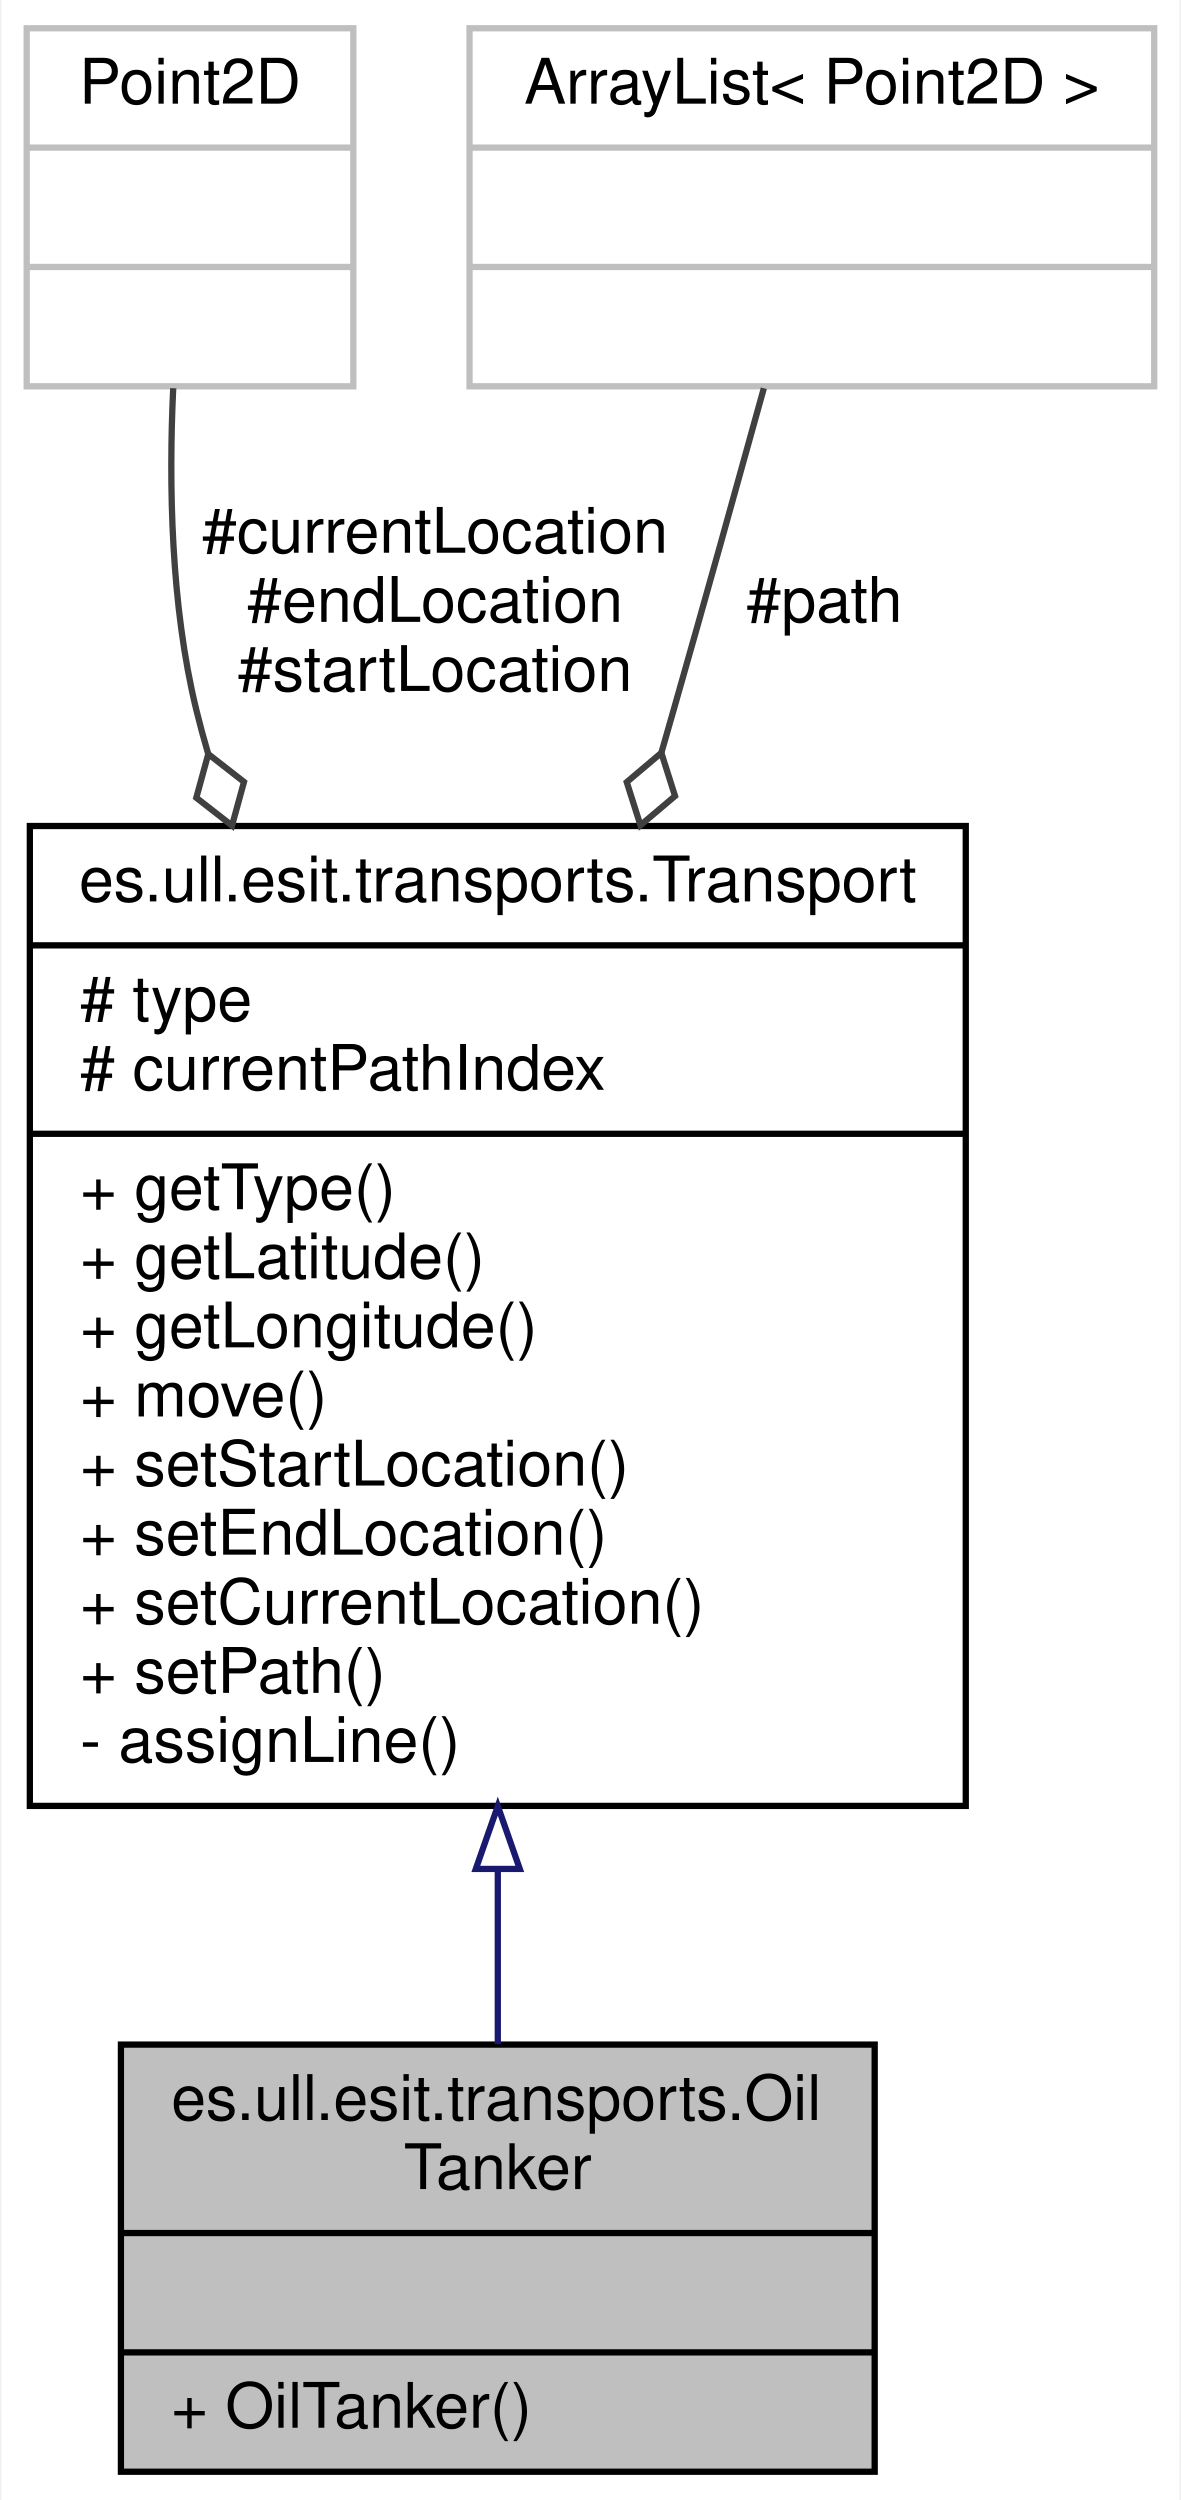
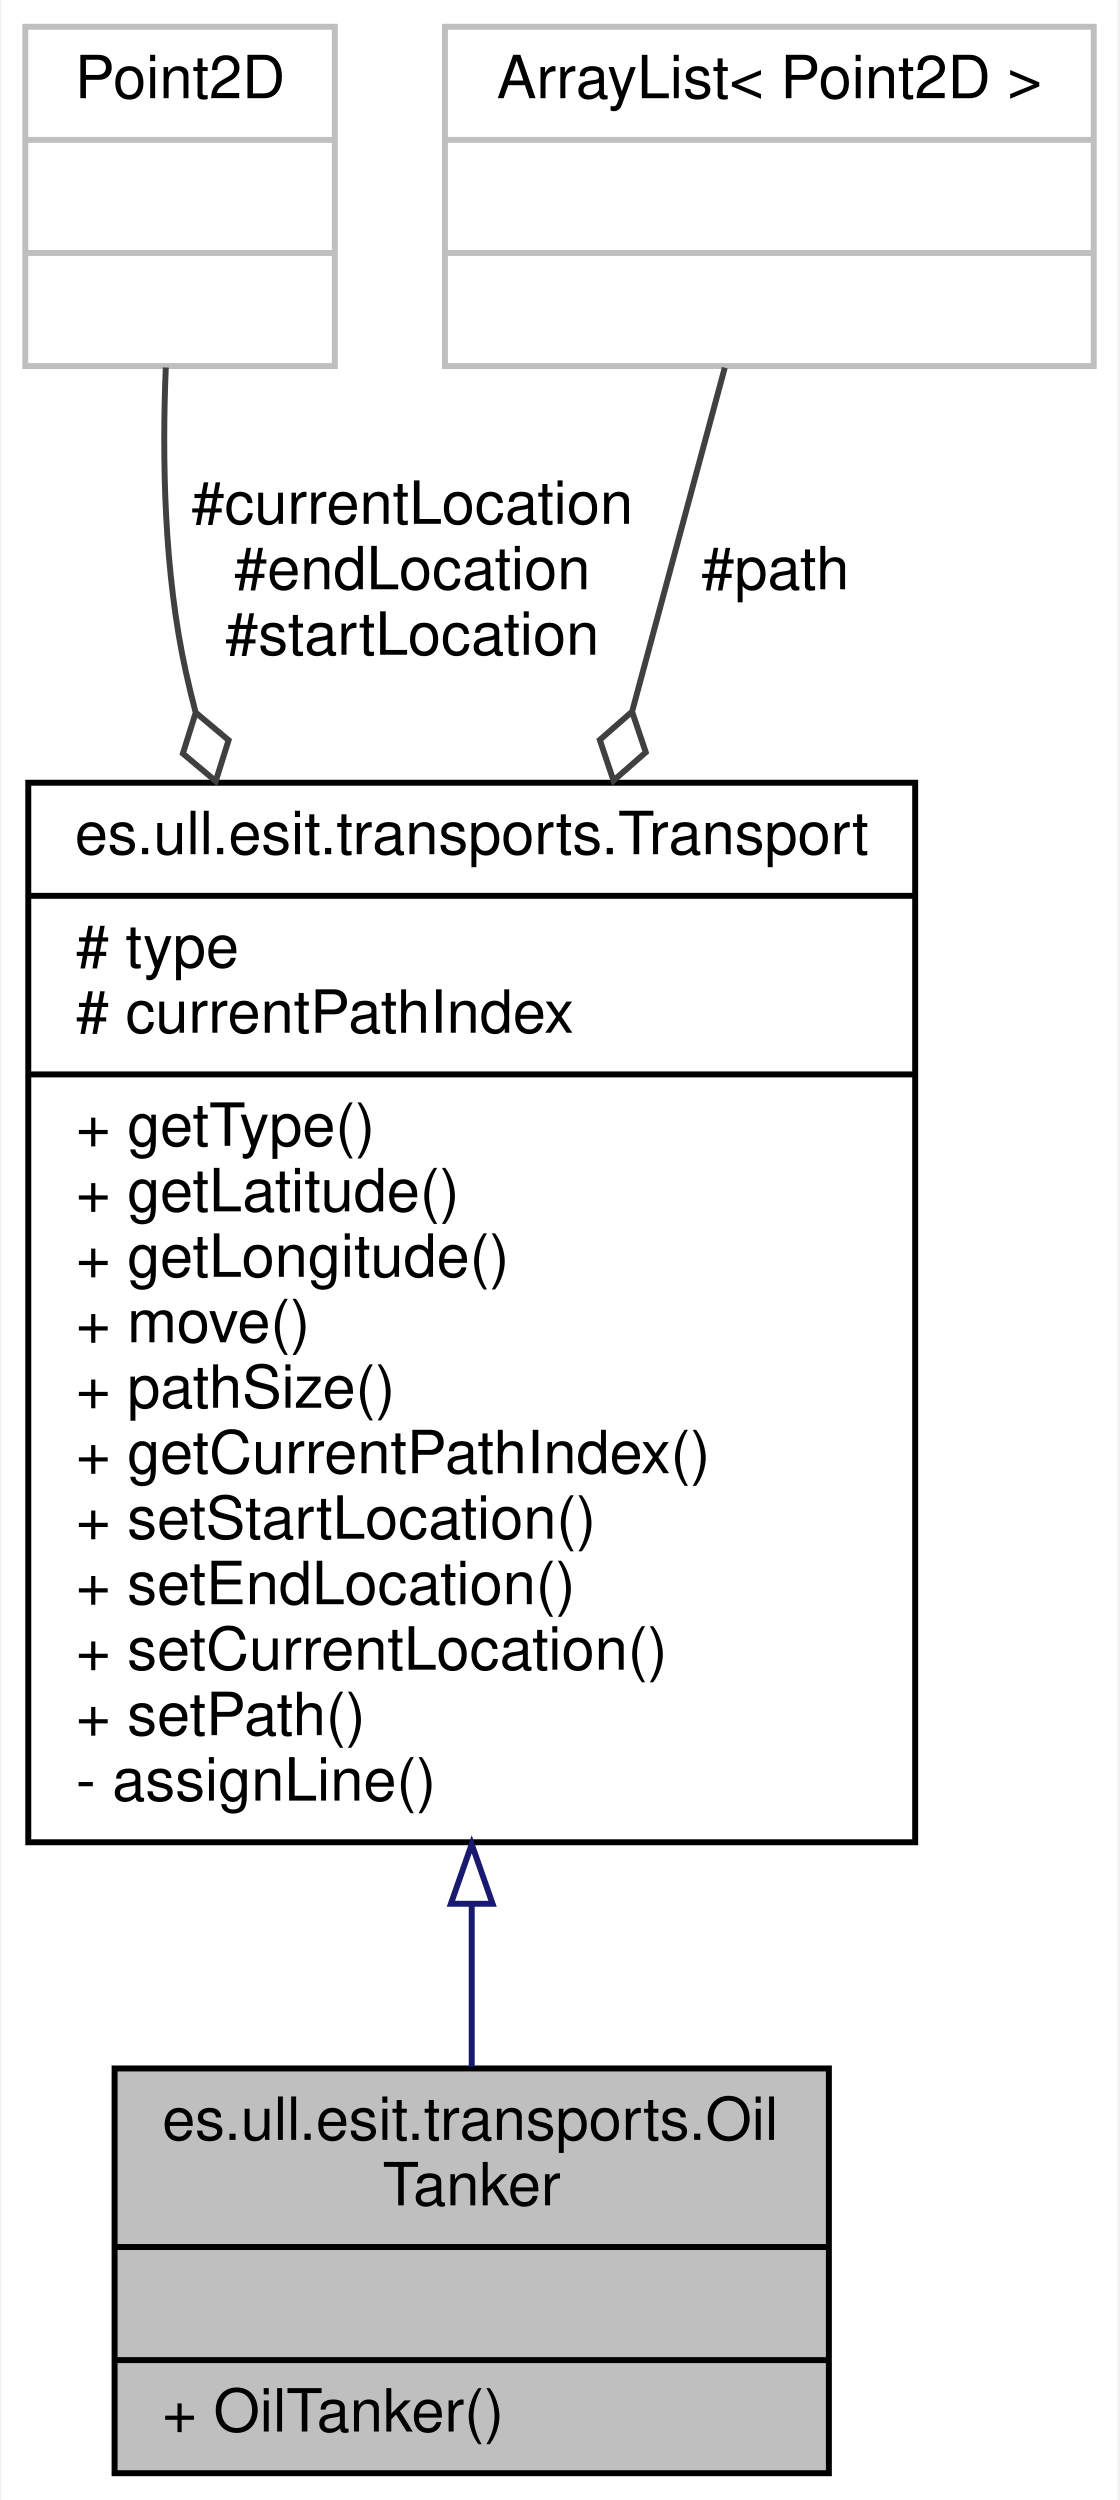
- <svg xmlns="http://www.w3.org/2000/svg" xmlns:xlink="http://www.w3.org/1999/xlink" width="188pt" height="398pt" viewBox="0.00 0.00 187.50 398.00">
-   <g id="graph0" class="graph" transform="scale(1 1) rotate(0) translate(4 394)">
-     <polygon fill="white" stroke="none" points="-4,4 -4,-394 183.5,-394 183.5,4 -4,4" />
+ <svg xmlns="http://www.w3.org/2000/svg" xmlns:xlink="http://www.w3.org/1999/xlink" width="188pt" height="420pt" viewBox="0.00 0.00 187.50 420.00">
+   <g id="graph0" class="graph" transform="scale(1 1) rotate(0) translate(4 416)">
+     <polygon fill="white" stroke="none" points="-4,4 -4,-416 183.5,-416 183.5,4 -4,4" />
    <g id="node1" class="node">
      <polygon fill="#bfbfbf" stroke="black" points="15,-0.5 15,-68.5 135,-68.5 135,-0.5 15,-0.5" />
      <text text-anchor="start" x="23" y="-56.5" font-family="Helvetica,sans-Serif" font-size="10.00">es.ull.esit.transports.Oil</text>
      <text text-anchor="middle" x="75" y="-45.5" font-family="Helvetica,sans-Serif" font-size="10.00">Tanker</text>
      <polyline fill="none" stroke="black" points="15,-38.5 135,-38.5 " />
      <text text-anchor="middle" x="75" y="-26.5" font-family="Helvetica,sans-Serif" font-size="10.00"> </text>
      <polyline fill="none" stroke="black" points="15,-19.5 135,-19.5 " />
      <text text-anchor="start" x="23" y="-7.5" font-family="Helvetica,sans-Serif" font-size="10.00">+ OilTanker()</text>
    </g>
    <g id="node2" class="node">
      <g id="a_node2">
        <a xlink:href="classes_1_1ull_1_1esit_1_1transports_1_1_transport.html" target="_top" xlink:title="Abstract class to represent a transport. ">
-           <polygon fill="white" stroke="black" points="0.5,-106.5 0.5,-262.5 149.5,-262.5 149.5,-106.5 0.5,-106.5" />
-           <text text-anchor="middle" x="75" y="-250.5" font-family="Helvetica,sans-Serif" font-size="10.00">es.ull.esit.transports.Transport</text>
-           <polyline fill="none" stroke="black" points="0.5,-243.5 149.5,-243.5 " />
-           <text text-anchor="start" x="8.5" y="-231.5" font-family="Helvetica,sans-Serif" font-size="10.00"># type</text>
-           <text text-anchor="start" x="8.5" y="-220.5" font-family="Helvetica,sans-Serif" font-size="10.00"># currentPathIndex</text>
-           <polyline fill="none" stroke="black" points="0.5,-213.5 149.5,-213.5 " />
-           <text text-anchor="start" x="8.5" y="-201.5" font-family="Helvetica,sans-Serif" font-size="10.00">+ getType()</text>
-           <text text-anchor="start" x="8.5" y="-190.5" font-family="Helvetica,sans-Serif" font-size="10.00">+ getLatitude()</text>
-           <text text-anchor="start" x="8.5" y="-179.5" font-family="Helvetica,sans-Serif" font-size="10.00">+ getLongitude()</text>
-           <text text-anchor="start" x="8.5" y="-168.5" font-family="Helvetica,sans-Serif" font-size="10.00">+ move()</text>
+           <polygon fill="white" stroke="black" points="0.5,-106.5 0.5,-284.5 149.5,-284.5 149.5,-106.5 0.5,-106.5" />
+           <text text-anchor="middle" x="75" y="-272.5" font-family="Helvetica,sans-Serif" font-size="10.00">es.ull.esit.transports.Transport</text>
+           <polyline fill="none" stroke="black" points="0.5,-265.5 149.5,-265.5 " />
+           <text text-anchor="start" x="8.5" y="-253.5" font-family="Helvetica,sans-Serif" font-size="10.00"># type</text>
+           <text text-anchor="start" x="8.5" y="-242.5" font-family="Helvetica,sans-Serif" font-size="10.00"># currentPathIndex</text>
+           <polyline fill="none" stroke="black" points="0.5,-235.5 149.5,-235.5 " />
+           <text text-anchor="start" x="8.5" y="-223.5" font-family="Helvetica,sans-Serif" font-size="10.00">+ getType()</text>
+           <text text-anchor="start" x="8.5" y="-212.5" font-family="Helvetica,sans-Serif" font-size="10.00">+ getLatitude()</text>
+           <text text-anchor="start" x="8.5" y="-201.5" font-family="Helvetica,sans-Serif" font-size="10.00">+ getLongitude()</text>
+           <text text-anchor="start" x="8.5" y="-190.5" font-family="Helvetica,sans-Serif" font-size="10.00">+ move()</text>
+           <text text-anchor="start" x="8.5" y="-179.5" font-family="Helvetica,sans-Serif" font-size="10.00">+ pathSize()</text>
+           <text text-anchor="start" x="8.5" y="-168.5" font-family="Helvetica,sans-Serif" font-size="10.00">+ getCurrentPathIndex()</text>
          <text text-anchor="start" x="8.5" y="-157.5" font-family="Helvetica,sans-Serif" font-size="10.00">+ setStartLocation()</text>
          <text text-anchor="start" x="8.5" y="-146.5" font-family="Helvetica,sans-Serif" font-size="10.00">+ setEndLocation()</text>
          <text text-anchor="start" x="8.5" y="-135.5" font-family="Helvetica,sans-Serif" font-size="10.00">+ setCurrentLocation()</text>
          <text text-anchor="start" x="8.5" y="-124.5" font-family="Helvetica,sans-Serif" font-size="10.00">+ setPath()</text>
          <text text-anchor="start" x="8.5" y="-113.5" font-family="Helvetica,sans-Serif" font-size="10.00">- assignLine()</text>
        </a>
      </g>
    </g>
    <g id="edge1" class="edge">
-       <path fill="none" stroke="midnightblue" d="M75,-96.2C75,-86.432 75,-76.983 75,-68.566" />
-       <polygon fill="none" stroke="midnightblue" points="71.5,-96.466 75,-106.466 78.5,-96.466 71.5,-96.466" />
+       <path fill="none" stroke="midnightblue" d="M75,-95.975C75,-86.31 75,-77.044 75,-68.794" />
+       <polygon fill="none" stroke="midnightblue" points="71.5,-96.166 75,-106.166 78.5,-96.166 71.5,-96.166" />
    </g>
    <g id="node3" class="node">
-       <polygon fill="white" stroke="#bfbfbf" points="0,-332.5 0,-389.5 52,-389.5 52,-332.5 0,-332.5" />
-       <text text-anchor="middle" x="26" y="-377.5" font-family="Helvetica,sans-Serif" font-size="10.00">Point2D</text>
-       <polyline fill="none" stroke="#bfbfbf" points="0,-370.5 52,-370.5 " />
-       <text text-anchor="middle" x="26" y="-358.5" font-family="Helvetica,sans-Serif" font-size="10.00"> </text>
-       <polyline fill="none" stroke="#bfbfbf" points="0,-351.5 52,-351.5 " />
-       <text text-anchor="middle" x="26" y="-339.5" font-family="Helvetica,sans-Serif" font-size="10.00"> </text>
+       <polygon fill="white" stroke="#bfbfbf" points="0,-354.5 0,-411.5 52,-411.5 52,-354.5 0,-354.5" />
+       <text text-anchor="middle" x="26" y="-399.5" font-family="Helvetica,sans-Serif" font-size="10.00">Point2D</text>
+       <polyline fill="none" stroke="#bfbfbf" points="0,-392.5 52,-392.5 " />
+       <text text-anchor="middle" x="26" y="-380.5" font-family="Helvetica,sans-Serif" font-size="10.00"> </text>
+       <polyline fill="none" stroke="#bfbfbf" points="0,-373.5 52,-373.5 " />
+       <text text-anchor="middle" x="26" y="-361.5" font-family="Helvetica,sans-Serif" font-size="10.00"> </text>
    </g>
    <g id="edge2" class="edge">
-       <path fill="none" stroke="#404040" d="M23.326,-332.197C22.604,-316.883 22.938,-297.657 27,-281 27.561,-278.701 28.184,-276.395 28.864,-274.087" />
-       <polygon fill="none" stroke="#404040" points="28.907,-273.955 27.001,-267 32.687,-262.565 34.594,-269.52 28.907,-273.955" />
-       <text text-anchor="middle" x="65" y="-306" font-family="Helvetica,sans-Serif" font-size="10.00"> #currentLocation</text>
-       <text text-anchor="middle" x="65" y="-295" font-family="Helvetica,sans-Serif" font-size="10.00">#endLocation</text>
-       <text text-anchor="middle" x="65" y="-284" font-family="Helvetica,sans-Serif" font-size="10.00">#startLocation</text>
+       <path fill="none" stroke="#404040" d="M23.604,-354.262C22.966,-338.967 23.291,-319.739 27,-303 27.481,-300.83 28.009,-298.65 28.578,-296.466" />
+       <polygon fill="none" stroke="#404040" points="28.631,-296.286 26.474,-289.405 31.996,-284.767 34.153,-291.649 28.631,-296.286" />
+       <text text-anchor="middle" x="65" y="-328" font-family="Helvetica,sans-Serif" font-size="10.00"> #currentLocation</text>
+       <text text-anchor="middle" x="65" y="-317" font-family="Helvetica,sans-Serif" font-size="10.00">#endLocation</text>
+       <text text-anchor="middle" x="65" y="-306" font-family="Helvetica,sans-Serif" font-size="10.00">#startLocation</text>
    </g>
    <g id="node4" class="node">
-       <polygon fill="white" stroke="#bfbfbf" points="70.5,-332.5 70.5,-389.5 179.5,-389.5 179.5,-332.5 70.5,-332.5" />
-       <text text-anchor="middle" x="125" y="-377.5" font-family="Helvetica,sans-Serif" font-size="10.00">ArrayList&lt; Point2D &gt;</text>
-       <polyline fill="none" stroke="#bfbfbf" points="70.5,-370.5 179.5,-370.5 " />
-       <text text-anchor="middle" x="125" y="-358.5" font-family="Helvetica,sans-Serif" font-size="10.00"> </text>
-       <polyline fill="none" stroke="#bfbfbf" points="70.5,-351.5 179.5,-351.5 " />
-       <text text-anchor="middle" x="125" y="-339.5" font-family="Helvetica,sans-Serif" font-size="10.00"> </text>
+       <polygon fill="white" stroke="#bfbfbf" points="70.5,-354.5 70.5,-411.5 179.5,-411.5 179.5,-354.5 70.5,-354.5" />
+       <text text-anchor="middle" x="125" y="-399.5" font-family="Helvetica,sans-Serif" font-size="10.00">ArrayList&lt; Point2D &gt;</text>
+       <polyline fill="none" stroke="#bfbfbf" points="70.5,-392.5 179.5,-392.5 " />
+       <text text-anchor="middle" x="125" y="-380.5" font-family="Helvetica,sans-Serif" font-size="10.00"> </text>
+       <polyline fill="none" stroke="#bfbfbf" points="70.5,-373.5 179.5,-373.5 " />
+       <text text-anchor="middle" x="125" y="-361.5" font-family="Helvetica,sans-Serif" font-size="10.00"> </text>
    </g>
    <g id="edge3" class="edge">
-       <path fill="none" stroke="#404040" d="M117.354,-332.188C113.165,-317.04 107.852,-297.974 103,-281 102.359,-278.757 101.708,-276.486 101.049,-274.194" />
-       <polygon fill="none" stroke="#404040" points="101.035,-274.145 95.528,-269.489 97.707,-262.615 103.214,-267.271 101.035,-274.145" />
-       <text text-anchor="middle" x="127" y="-295" font-family="Helvetica,sans-Serif" font-size="10.00"> #path</text>
+       <path fill="none" stroke="#404040" d="M117.514,-354.229C113.285,-338.538 107.712,-317.86 101.998,-296.663" />
+       <polygon fill="none" stroke="#404040" points="101.94,-296.448 96.516,-291.696 98.817,-284.861 104.241,-289.614 101.94,-296.448" />
+       <text text-anchor="middle" x="126" y="-317" font-family="Helvetica,sans-Serif" font-size="10.00"> #path</text>
    </g>
  </g>
</svg>
